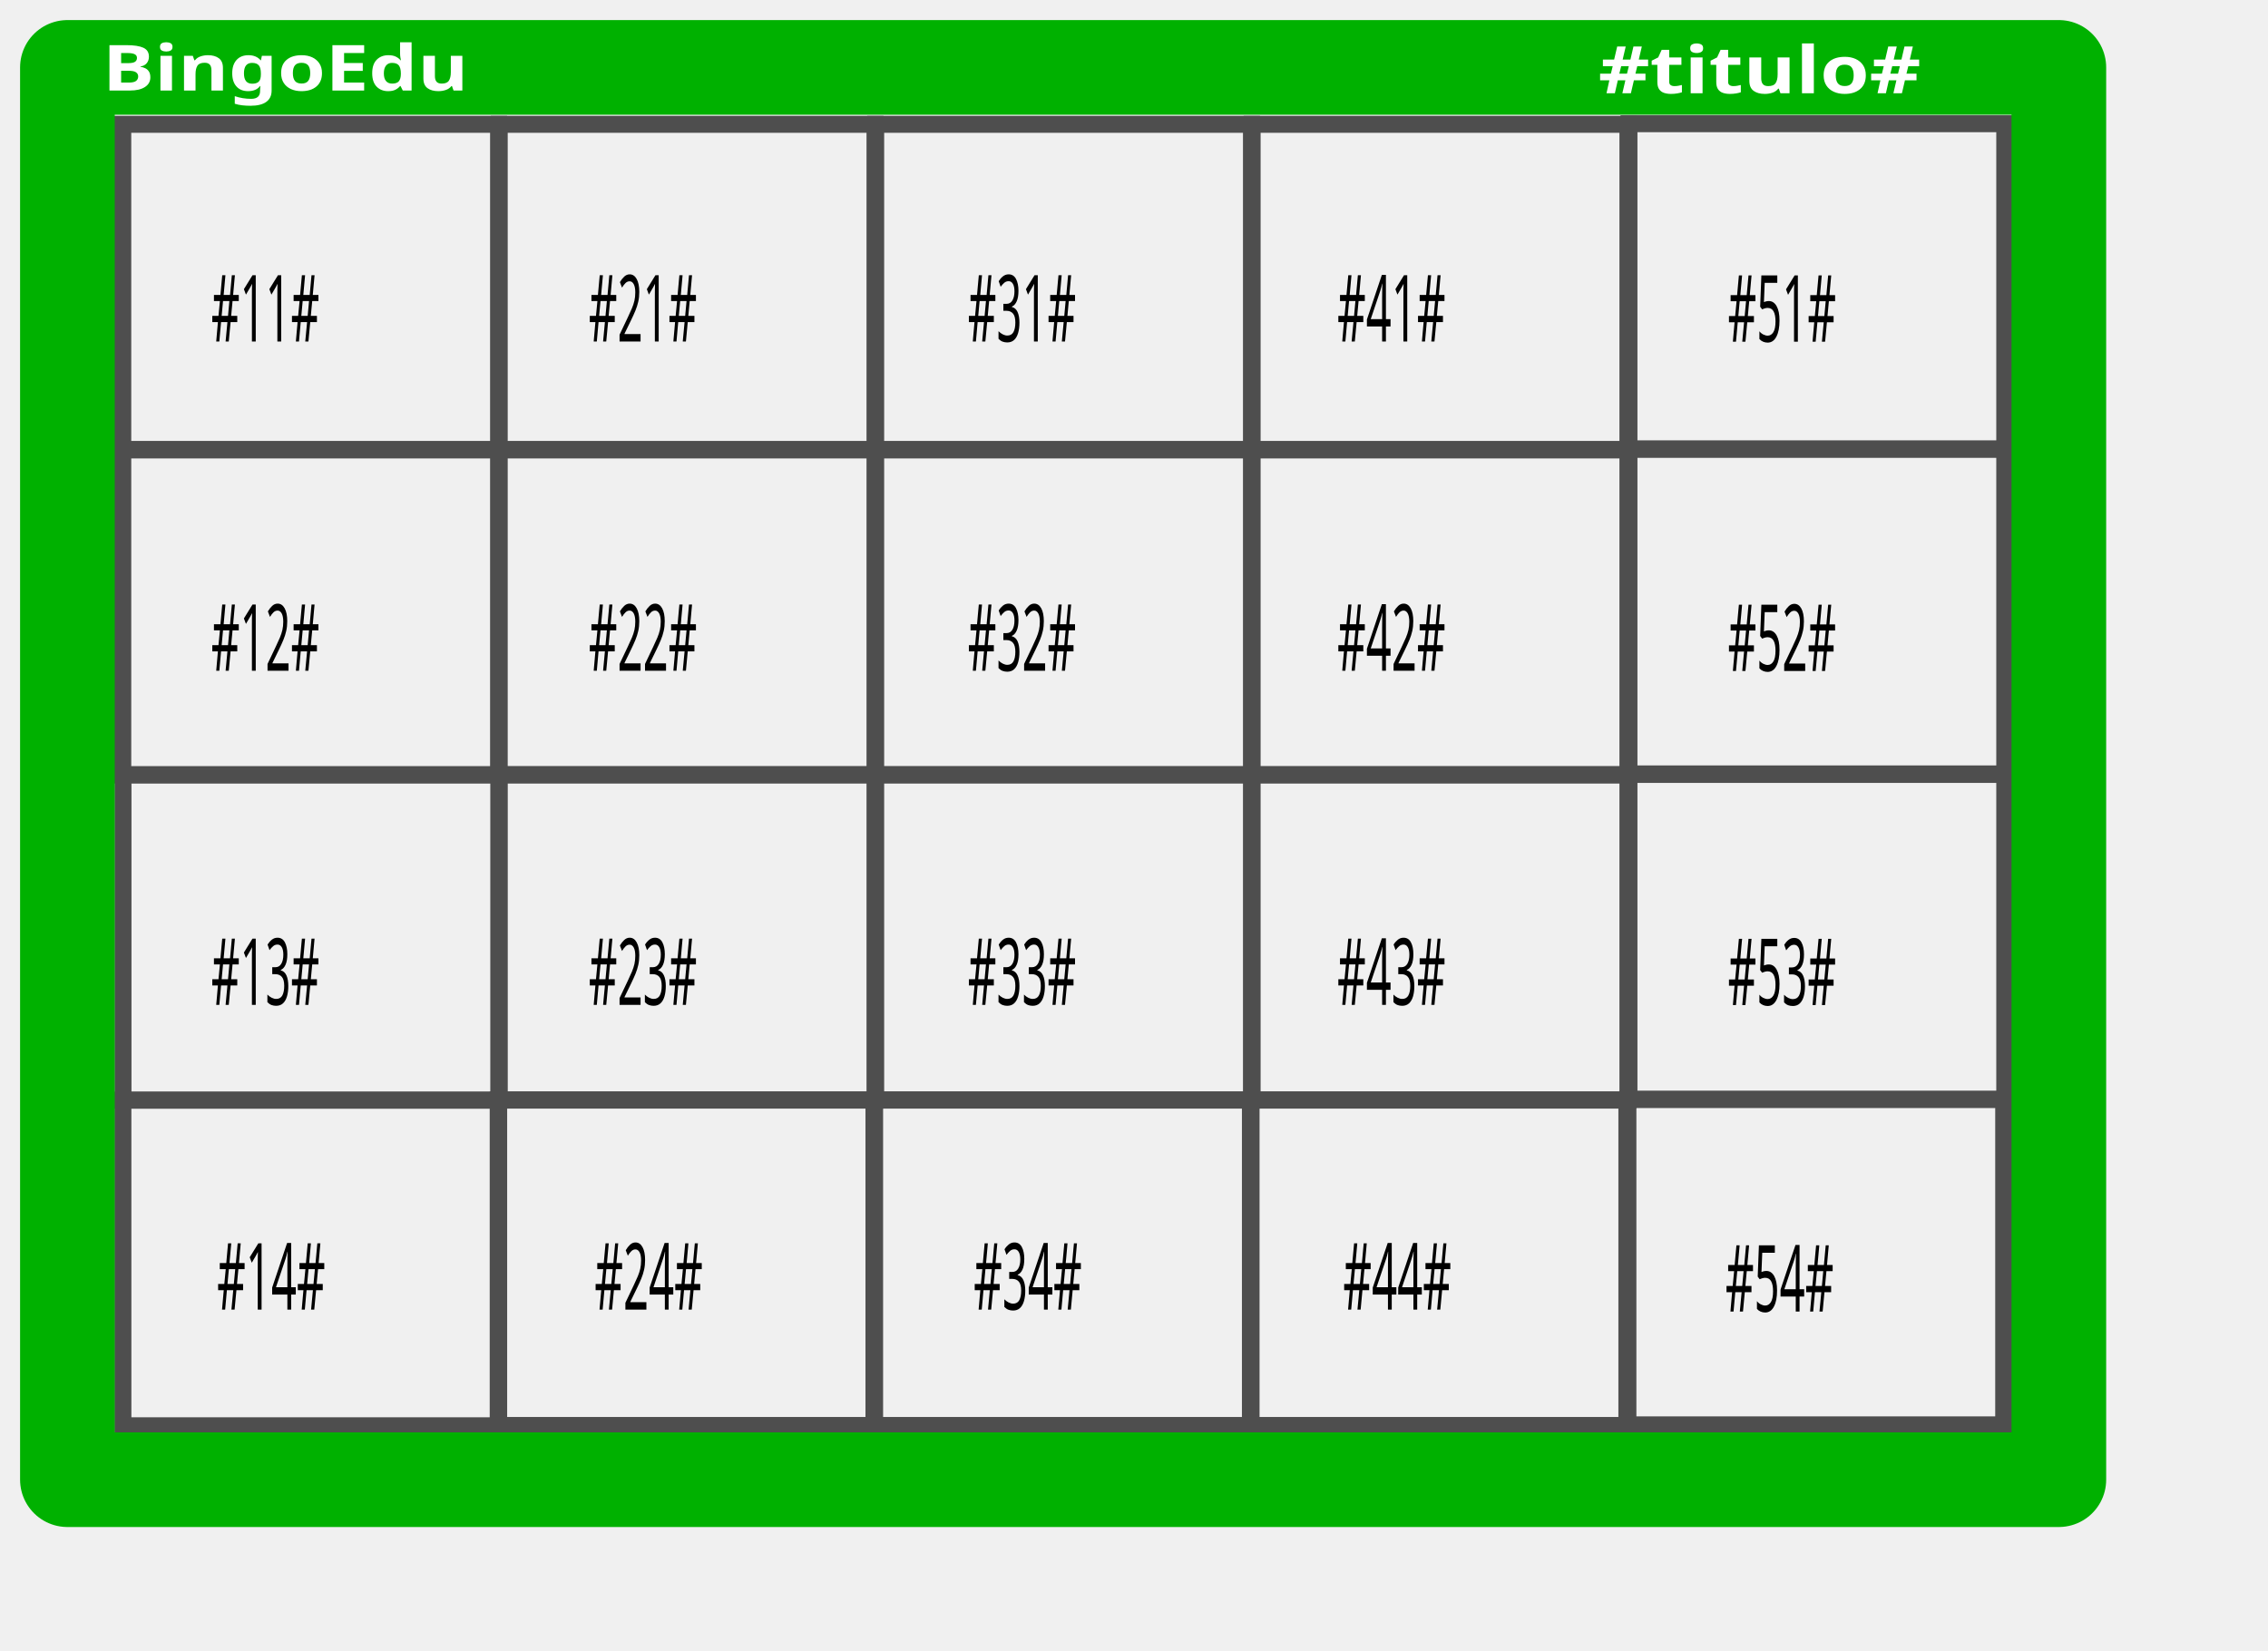
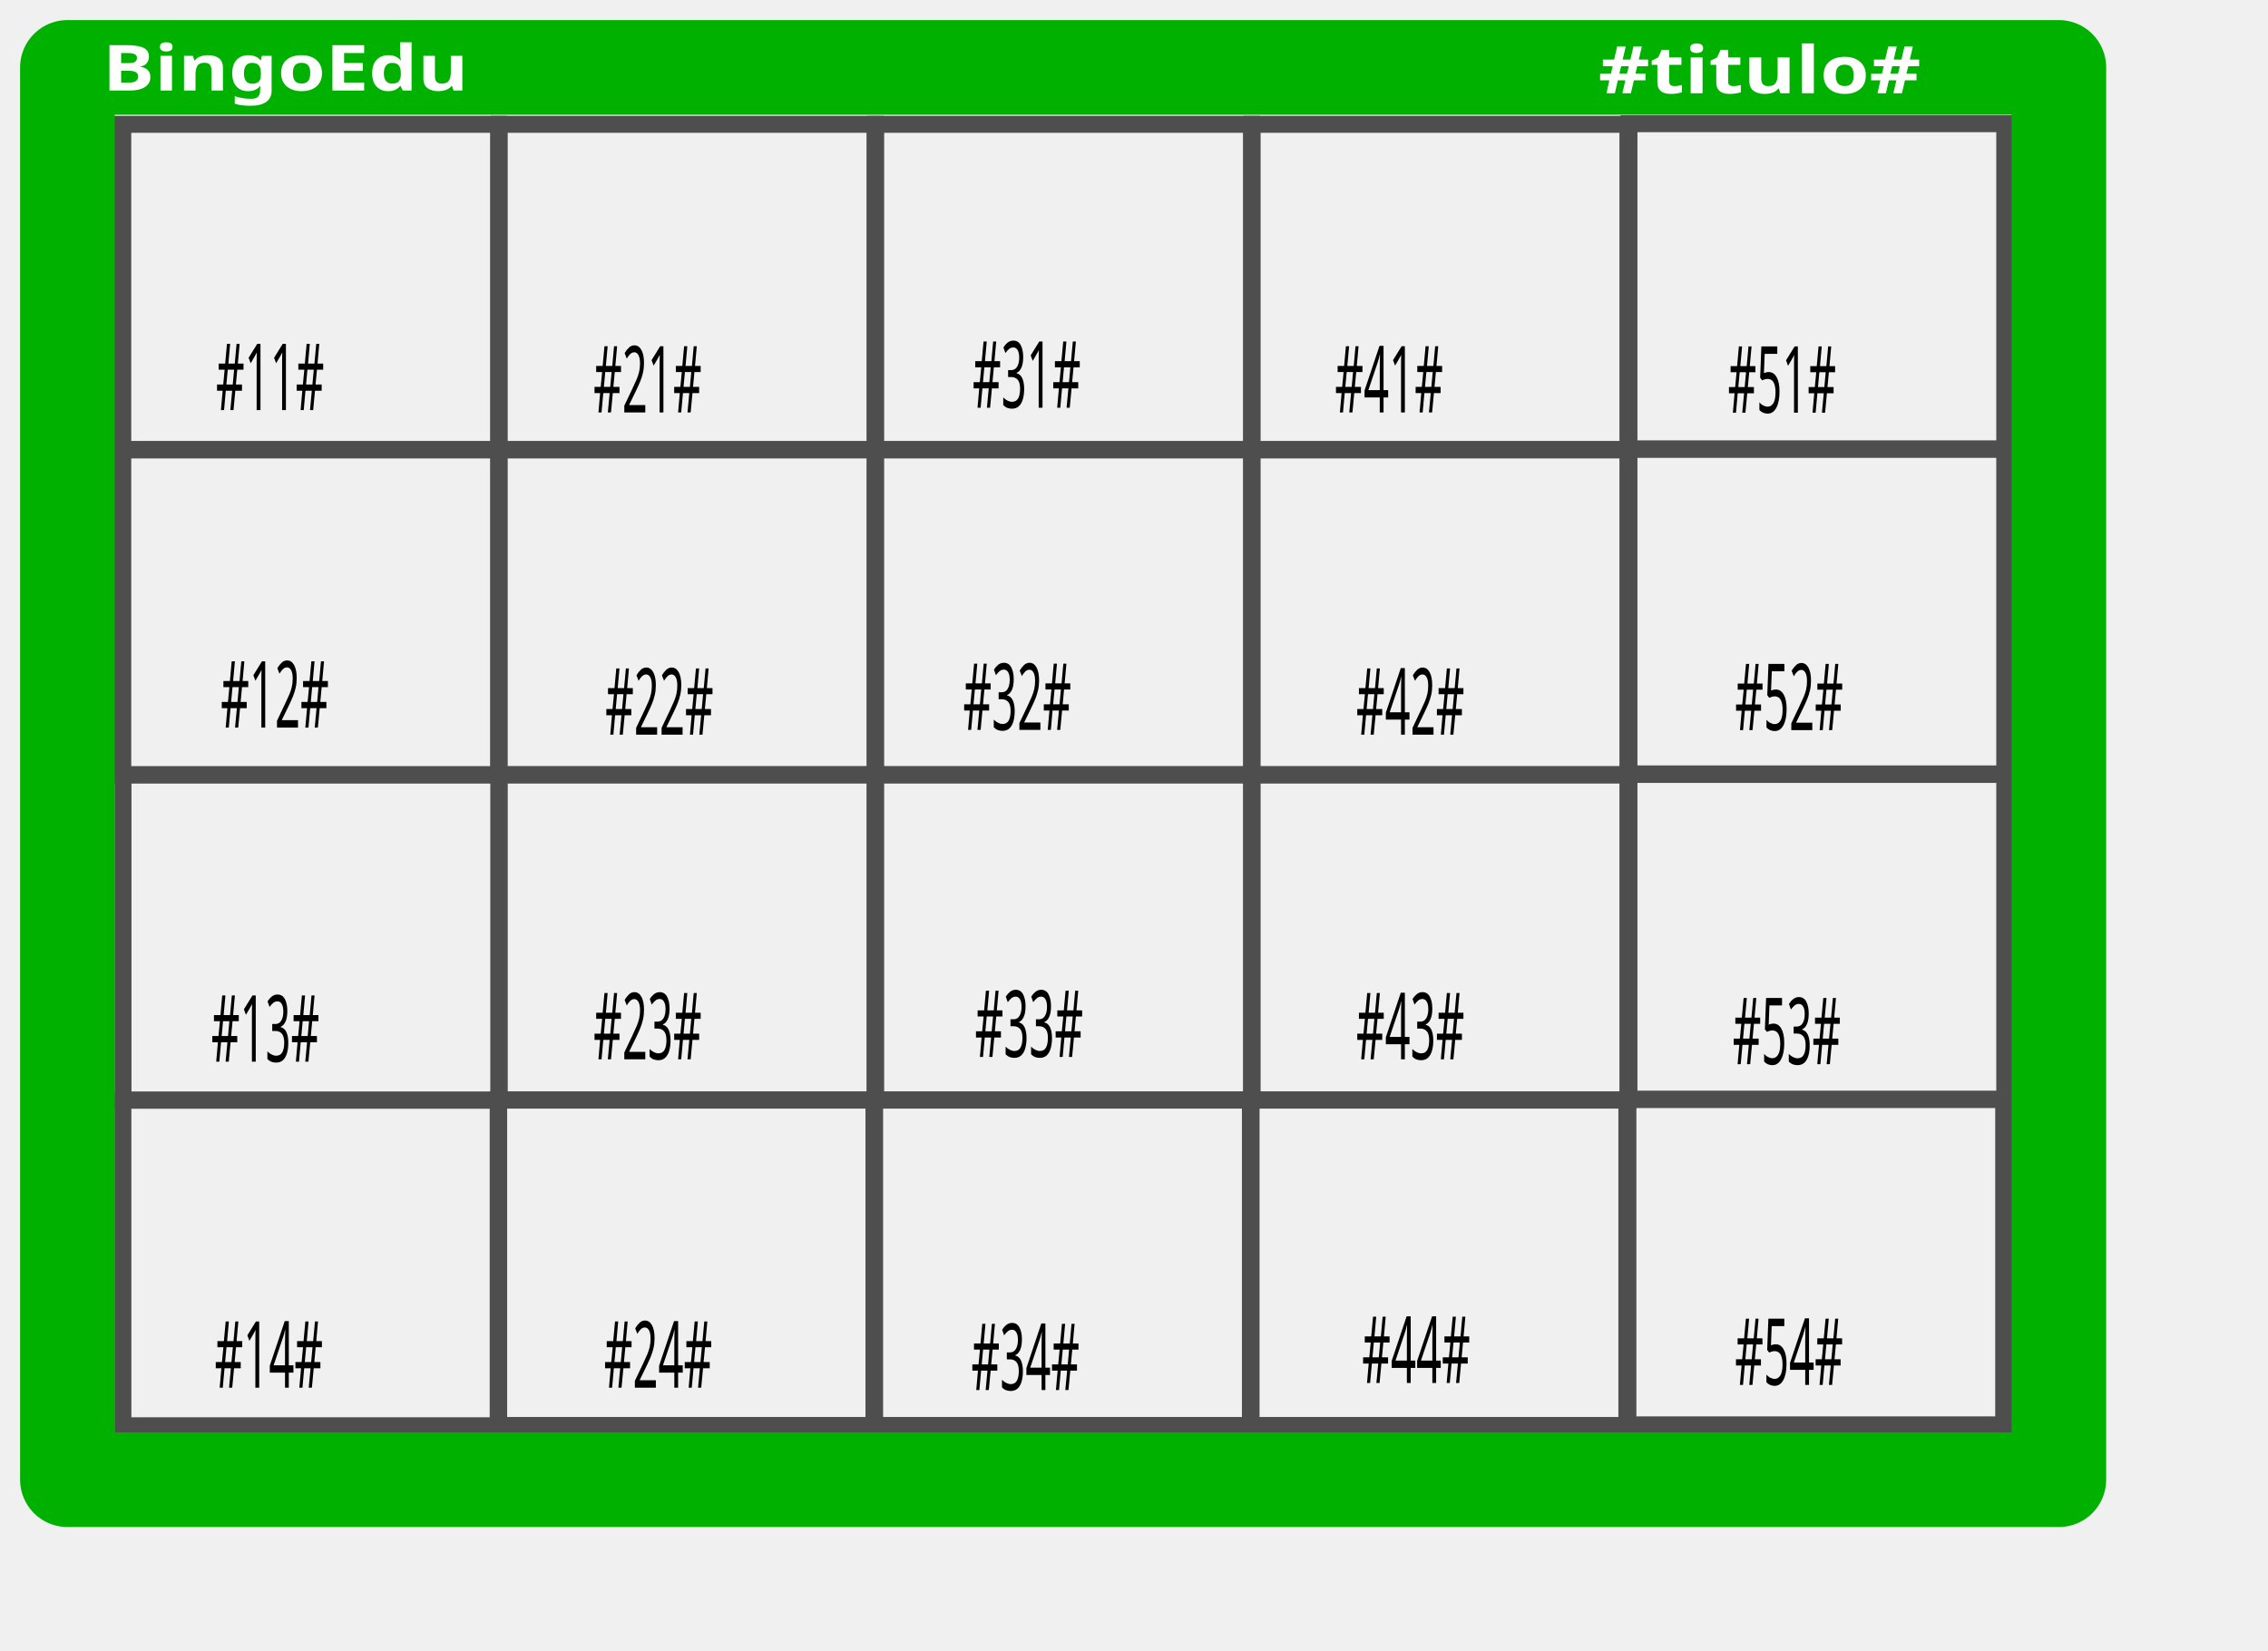
<svg xmlns="http://www.w3.org/2000/svg" width="1058.929pt" height="770.539pt" id="svg2119" version="1.1">
  <defs id="defs2121">
    </defs>
  <g id="layer1" transform="translate(-2.473276,221.7942)">
    <g id="g5180" transform="matrix(0.985968,0,0,0.972225,6.936897,3583747)">
      <rect y="47.146" x="55.058" height="96.829" width="110.176" id="rect5182" style="fill:none;fill-opacity:1;stroke:#4e4e4e;stroke-width:5.004;stroke-miterlimit:40.5;stroke-dasharray:none;stroke-opacity:1" />
      <rect style="fill:none;fill-opacity:1;stroke:#4e4e4e;stroke-width:5.004;stroke-miterlimit:40.5;stroke-dasharray:none;stroke-opacity:1" id="rect5184" width="110.176" height="96.829" x="165.434" y="47.146" />
      <rect y="47.146" x="275.809" height="96.829" width="110.176" id="rect5186" style="fill:none;fill-opacity:1;stroke:#4e4e4e;stroke-width:5.004;stroke-miterlimit:40.5;stroke-dasharray:none;stroke-opacity:1" />
      <rect style="fill:none;fill-opacity:1;stroke:#4e4e4e;stroke-width:5.004;stroke-miterlimit:40.5;stroke-dasharray:none;stroke-opacity:1" id="rect5188" width="110.176" height="96.829" x="386.185" y="47.146" />
      <rect style="fill:none;fill-opacity:1;stroke:#4e4e4e;stroke-width:5.004;stroke-miterlimit:40.5;stroke-dasharray:none;stroke-opacity:1" id="rect5190" width="110.176" height="96.829" x="55.058" y="143.814" />
      <rect y="143.814" x="165.434" height="96.829" width="110.176" id="rect5192" style="fill:none;fill-opacity:1;stroke:#4e4e4e;stroke-width:5.004;stroke-miterlimit:40.5;stroke-dasharray:none;stroke-opacity:1" />
      <rect style="fill:none;fill-opacity:1;stroke:#4e4e4e;stroke-width:5.004;stroke-miterlimit:40.5;stroke-dasharray:none;stroke-opacity:1" id="rect5194" width="110.176" height="96.829" x="275.809" y="143.814" />
      <rect y="143.814" x="386.185" height="96.829" width="110.176" id="rect5196" style="fill:none;fill-opacity:1;stroke:#4e4e4e;stroke-width:5.004;stroke-miterlimit:40.5;stroke-dasharray:none;stroke-opacity:1" />
      <rect y="240.483" x="55.058" height="96.829" width="110.176" id="rect5198" style="fill:none;fill-opacity:1;stroke:#4e4e4e;stroke-width:5.004;stroke-miterlimit:40.5;stroke-dasharray:none;stroke-opacity:1" />
      <rect style="fill:none;fill-opacity:1;stroke:#4e4e4e;stroke-width:5.004;stroke-miterlimit:40.5;stroke-dasharray:none;stroke-opacity:1" id="rect5200" width="110.176" height="96.829" x="165.434" y="240.483" />
      <rect y="240.483" x="275.809" height="96.829" width="110.176" id="rect5202" style="fill:none;fill-opacity:1;stroke:#4e4e4e;stroke-width:5.004;stroke-miterlimit:40.5;stroke-dasharray:none;stroke-opacity:1" />
      <rect style="fill:none;fill-opacity:1;stroke:#4e4e4e;stroke-width:5.004;stroke-miterlimit:40.5;stroke-dasharray:none;stroke-opacity:1" id="rect5204" width="110.176" height="96.829" x="386.185" y="240.483" />
    </g>
    <g id="g5232" transform="matrix(0.985968,0,0,0.972225,508.3773,3583751)">
      <rect y="47.146" x="55.058" height="96.829" width="110.176" id="rect5234" style="fill:none;fill-opacity:1;stroke:#4e4e4e;stroke-width:5.004;stroke-miterlimit:40.5;stroke-dasharray:none;stroke-opacity:1" />
      <rect style="fill:none;fill-opacity:1;stroke:#4e4e4e;stroke-width:5.004;stroke-miterlimit:40.5;stroke-dasharray:none;stroke-opacity:1" id="rect5236" width="110.176" height="96.829" x="165.434" y="47.146" />
      <rect y="47.146" x="275.809" height="96.829" width="110.176" id="rect5238" style="fill:none;fill-opacity:1;stroke:#4e4e4e;stroke-width:5.004;stroke-miterlimit:40.5;stroke-dasharray:none;stroke-opacity:1" />
      <rect style="fill:none;fill-opacity:1;stroke:#4e4e4e;stroke-width:5.004;stroke-miterlimit:40.5;stroke-dasharray:none;stroke-opacity:1" id="rect5240" width="110.176" height="96.829" x="386.185" y="47.146" />
      <rect style="fill:none;fill-opacity:1;stroke:#4e4e4e;stroke-width:5.004;stroke-miterlimit:40.5;stroke-dasharray:none;stroke-opacity:1" id="rect5242" width="110.176" height="96.829" x="55.058" y="143.814" />
      <rect y="143.814" x="165.434" height="96.829" width="110.176" id="rect5244" style="fill:none;fill-opacity:1;stroke:#4e4e4e;stroke-width:5.004;stroke-miterlimit:40.5;stroke-dasharray:none;stroke-opacity:1" />
      <rect style="fill:none;fill-opacity:1;stroke:#4e4e4e;stroke-width:5.004;stroke-miterlimit:40.5;stroke-dasharray:none;stroke-opacity:1" id="rect5246" width="110.176" height="96.829" x="275.809" y="143.814" />
      <rect y="143.814" x="386.185" height="96.829" width="110.176" id="rect5248" style="fill:none;fill-opacity:1;stroke:#4e4e4e;stroke-width:5.004;stroke-miterlimit:40.5;stroke-dasharray:none;stroke-opacity:1" />
      <rect y="240.483" x="55.058" height="96.829" width="110.176" id="rect5250" style="fill:none;fill-opacity:1;stroke:#4e4e4e;stroke-width:5.004;stroke-miterlimit:40.5;stroke-dasharray:none;stroke-opacity:1" />
      <rect style="fill:none;fill-opacity:1;stroke:#4e4e4e;stroke-width:5.004;stroke-miterlimit:40.5;stroke-dasharray:none;stroke-opacity:1" id="rect5252" width="110.176" height="96.829" x="165.434" y="240.483" />
      <rect y="240.483" x="275.809" height="96.829" width="110.176" id="rect5254" style="fill:none;fill-opacity:1;stroke:#4e4e4e;stroke-width:5.004;stroke-miterlimit:40.5;stroke-dasharray:none;stroke-opacity:1" />
      <rect style="fill:none;fill-opacity:1;stroke:#4e4e4e;stroke-width:5.004;stroke-miterlimit:40.5;stroke-dasharray:none;stroke-opacity:1" id="rect5256" width="110.176" height="96.829" x="386.185" y="240.483" />
    </g>
    <rect style="fill:none;stroke:#4e4e4e;stroke-width:10.55;stroke-miterlimit:40.5;stroke-dasharray:none;stroke-opacity:1" id="rect3587-7" width="233.93" height="202.727" x="78.91" y="-144.386" />
    <rect y="-144.386" x="313.264" height="202.727" width="233.93" id="rect3608-5" style="fill:none;stroke:#4e4e4e;stroke-width:10.55;stroke-miterlimit:40.5;stroke-dasharray:none;stroke-opacity:1" />
    <rect style="fill:none;stroke:#4e4e4e;stroke-width:10.55;stroke-miterlimit:40.5;stroke-dasharray:none;stroke-opacity:1" id="rect3610-3" width="233.93" height="202.727" x="547.618" y="-144.386" />
    <rect y="58.004" x="78.91" height="202.727" width="233.93" id="rect3614-6" style="fill:none;stroke:#4e4e4e;stroke-width:10.55;stroke-miterlimit:40.5;stroke-dasharray:none;stroke-opacity:1" />
    <rect style="fill:none;stroke:#4e4e4e;stroke-width:10.55;stroke-miterlimit:40.5;stroke-dasharray:none;stroke-opacity:1" id="rect3616-2" width="233.93" height="202.727" x="313.264" y="58.004" />
    <rect y="58.004" x="547.618" height="202.727" width="233.93" id="rect3618-9" style="fill:none;stroke:#4e4e4e;stroke-width:10.55;stroke-miterlimit:40.5;stroke-dasharray:none;stroke-opacity:1" />
    <rect style="fill:none;stroke:#4e4e4e;stroke-width:10.55;stroke-miterlimit:40.5;stroke-dasharray:none;stroke-opacity:1" id="rect3622-2" width="233.93" height="202.727" x="79.048" y="260.44" />
    <rect y="260.394" x="313.264" height="202.727" width="233.93" id="rect3624-7" style="fill:none;stroke:#4e4e4e;stroke-width:10.55;stroke-miterlimit:40.5;stroke-dasharray:none;stroke-opacity:1" />
    <rect style="fill:none;stroke:#4e4e4e;stroke-width:10.55;stroke-miterlimit:40.5;stroke-dasharray:none;stroke-opacity:1" id="rect3626-0" width="233.93" height="202.727" x="547.618" y="260.394" />
    <g id="g4516" transform="translate(5.892557,-987.0032)">
      <rect style="fill:none;stroke:#4e4e4e;stroke-width:10.55;stroke-miterlimit:40.5;stroke-dasharray:none;stroke-opacity:1" id="rect3612-5" width="233.93" height="202.727" x="776.08" y="842.617" />
      <rect y="1045.007" x="776.08" height="202.727" width="233.93" id="rect3620-1" style="fill:none;stroke:#4e4e4e;stroke-width:10.55;stroke-miterlimit:40.5;stroke-dasharray:none;stroke-opacity:1" />
      <rect style="fill:none;stroke:#4e4e4e;stroke-width:10.55;stroke-miterlimit:40.5;stroke-dasharray:none;stroke-opacity:1" id="rect3628-9" width="233.93" height="202.727" x="776.08" y="1247.397" />
    </g>
    <text xml:space="preserve" style="font-style:normal;font-weight:normal;font-size:28.498px;font-family:'Bitstream Vera Sans';fill:#ffffff;fill-opacity:1;stroke:none" x="-794.93" y="-445.209" id="text5096-3" transform="scale(1.102813,0.906772)">
      <tspan id="tspan5098-6" x="-794.93" y="-445.209" style="font-style:normal;font-variant:normal;font-weight:normal;font-stretch:normal;font-size:28.498px;line-height:125%;font-family:'Arial Black';text-align:start;writing-mode:lr-tb;text-anchor:start;fill:#ffffff;fill-opacity:1">BingoEdu</tspan>
    </text>
    <text xml:space="preserve" style="font-style:normal;font-weight:normal;font-size:28.498px;font-family:'Bitstream Vera Sans';fill:#ffffff;fill-opacity:1;stroke:none" x="70.842" y="-443.854" id="text2538-2" transform="scale(1.102813,0.906772)">
      <tspan id="tspan2540-0" x="70.842" y="-443.854" style="font-style:normal;font-variant:normal;font-weight:normal;font-stretch:normal;font-size:28.498px;line-height:125%;font-family:'Arial Black';text-align:end;writing-mode:lr-tb;text-anchor:end;fill:#ffffff;fill-opacity:1">#titulo#</tspan>
    </text>
    <text xml:space="preserve" style="font-style:normal;font-weight:normal;font-size:40px;line-height:125%;font-family:sans-serif;text-align:center;letter-spacing:0px;word-spacing:0px;text-anchor:middle;fill:#000000;fill-opacity:1;stroke:none;stroke-width:1px;stroke-linecap:butt;stroke-linejoin:miter;stroke-opacity:1" x="572.486" y="172.025" id="text4280-2" transform="scale(0.6926497,1.443731)">
      <tspan id="tspan4282-3" x="572.486" y="172.025" />
    </text>
    <text xml:space="preserve" style="font-style:normal;font-weight:normal;font-size:278.169px;line-height:125%;font-family:sans-serif;letter-spacing:0px;word-spacing:0px;fill:#000000;fill-opacity:1;stroke:none;stroke-width:1px;stroke-linecap:butt;stroke-linejoin:miter;stroke-opacity:1" x="-1389.859" y="296.373" id="text4350" transform="scale(0.6974686,1.433756)">
      <tspan id="tspan4352" x="-1389.859" y="296.373">5x4</tspan>
    </text>
    <text xml:space="preserve" style="font-style:normal;font-weight:normal;font-size:40px;line-height:125%;font-family:sans-serif;letter-spacing:0px;word-spacing:0px;fill:#000000;fill-opacity:1;stroke:none;stroke-width:1px;stroke-linecap:butt;stroke-linejoin:miter;stroke-opacity:1" x="615.625" y="168.053" id="text4500">
      <tspan id="tspan4502" x="615.625" y="168.053" />
    </text>
    <rect y="-144.763" x="1016.563" height="202.727" width="233.93" id="rect3612-5-0" style="fill:none;stroke:#4e4e4e;stroke-width:10.55;stroke-miterlimit:40.5;stroke-dasharray:none;stroke-opacity:1" />
    <rect style="fill:none;stroke:#4e4e4e;stroke-width:10.55;stroke-miterlimit:40.5;stroke-dasharray:none;stroke-opacity:1" id="rect3620-1-6" width="233.93" height="202.727" x="1016.563" y="57.627" />
    <rect y="260.017" x="1016.563" height="202.727" width="233.93" id="rect3628-9-3" style="fill:none;stroke:#4e4e4e;stroke-width:10.55;stroke-miterlimit:40.5;stroke-dasharray:none;stroke-opacity:1" />
    <rect style="fill:none;stroke:#4e4e4e;stroke-width:10.55;stroke-miterlimit:40.5;stroke-dasharray:none;stroke-opacity:1" id="rect3622-2-2" width="233.93" height="202.727" x="78.988" y="463.113" />
    <rect y="462.929" x="312.606" height="202.727" width="233.93" id="rect3624-7-0" style="fill:none;stroke:#4e4e4e;stroke-width:10.55;stroke-miterlimit:40.5;stroke-dasharray:none;stroke-opacity:1" />
    <rect style="fill:none;stroke:#4e4e4e;stroke-width:10.55;stroke-miterlimit:40.5;stroke-dasharray:none;stroke-opacity:1" id="rect3626-0-6" width="233.93" height="202.727" x="546.96" y="462.929" />
    <rect style="fill:none;stroke:#4e4e4e;stroke-width:10.55;stroke-miterlimit:40.5;stroke-dasharray:none;stroke-opacity:1" id="rect3628-9-1" width="233.93" height="202.727" x="781.315" y="462.929" />
    <rect y="462.551" x="1015.906" height="202.727" width="233.93" id="rect3628-9-3-5" style="fill:none;stroke:#4e4e4e;stroke-width:10.55;stroke-miterlimit:40.5;stroke-dasharray:none;stroke-opacity:1" />
-     <text xml:space="preserve" style="font-style:normal;font-weight:normal;font-size:40px;line-height:125%;font-family:sans-serif;text-align:start;letter-spacing:0px;word-spacing:0px;text-anchor:start;fill:#000000;fill-opacity:1;stroke:none;stroke-width:1px;stroke-linecap:butt;stroke-linejoin:miter;stroke-opacity:1" x="268.099" y="-6.367" id="text4280-5" transform="scale(0.6926497,1.443731)">
-       <tspan id="tspan4282-4" x="268.099" y="-6.367" style="text-align:center;text-anchor:middle;-inkscape-font-specification:Sans Condensed Uralic;font-family:Sans Condensed Uralic;font-weight:normal;font-style:normal;font-stretch:normal;font-variant:normal">#11#</tspan>
+     <text xml:space="preserve" style="font-style:normal;font-weight:normal;font-size:40px;line-height:125%;font-family:sans-serif;text-align:start;letter-spacing:0px;word-spacing:0px;text-anchor:start;fill:#000000;fill-opacity:1;stroke:none;stroke-width:1px;stroke-linecap:butt;stroke-linejoin:miter;stroke-opacity:1" x="272.352" y="23.224" id="text4280-5" transform="scale(0.6926497,1.443731)">
+       <tspan id="tspan4282-4" x="272.352" y="23.224" style="text-align:center;text-anchor:middle;-inkscape-font-specification:Sans Condensed Uralic;font-family:Sans Condensed Uralic;font-weight:normal;font-style:normal;font-stretch:normal;font-variant:normal">#11#</tspan>
    </text>
-     <text xml:space="preserve" style="font-style:normal;font-weight:normal;font-size:40px;line-height:125%;font-family:sans-serif;text-align:start;letter-spacing:0px;word-spacing:0px;text-anchor:start;fill:#000000;fill-opacity:1;stroke:none;stroke-width:1px;stroke-linecap:butt;stroke-linejoin:miter;stroke-opacity:1" x="268.099" y="135.626" id="text4280-7-7" transform="scale(0.6926497,1.443731)">
-       <tspan id="tspan4282-5-6" x="268.099" y="135.626" style="text-align:center;text-anchor:middle;-inkscape-font-specification:Sans Condensed Uralic;font-family:Sans Condensed Uralic;font-weight:normal;font-style:normal;font-stretch:normal;font-variant:normal">#12#</tspan>
+     <text xml:space="preserve" style="font-style:normal;font-weight:normal;font-size:40px;line-height:125%;font-family:sans-serif;text-align:start;letter-spacing:0px;word-spacing:0px;text-anchor:start;fill:#000000;fill-opacity:1;stroke:none;stroke-width:1px;stroke-linecap:butt;stroke-linejoin:miter;stroke-opacity:1" x="276.606" y="160.115" id="text4280-7-7" transform="scale(0.6926497,1.443731)">
+       <tspan id="tspan4282-5-6" x="276.606" y="160.115" style="font-style:normal;font-variant:normal;font-weight:normal;font-stretch:normal;font-family:Sans Condensed Uralic;-inkscape-font-specification:Sans Condensed Uralic;text-align:center;text-anchor:middle;font-size:40px">#12#</tspan>
    </text>
-     <text xml:space="preserve" style="font-style:normal;font-weight:normal;font-size:40px;line-height:125%;font-family:sans-serif;text-align:start;letter-spacing:0px;word-spacing:0px;text-anchor:start;fill:#000000;fill-opacity:1;stroke:none;stroke-width:1px;stroke-linecap:butt;stroke-linejoin:miter;stroke-opacity:1" x="268.099" y="279.698" id="text4280-7-9-5" transform="scale(0.6926497,1.443731)">
-       <tspan id="tspan4282-5-2-6" x="268.099" y="279.698" style="text-align:center;text-anchor:middle;-inkscape-font-specification:Sans Condensed Uralic;font-family:Sans Condensed Uralic;font-weight:normal;font-style:normal;font-stretch:normal;font-variant:normal">#13#</tspan>
+     <text xml:space="preserve" style="font-style:normal;font-weight:normal;font-size:40px;line-height:125%;font-family:sans-serif;text-align:start;letter-spacing:0px;word-spacing:0px;text-anchor:start;fill:#000000;fill-opacity:1;stroke:none;stroke-width:1px;stroke-linecap:butt;stroke-linejoin:miter;stroke-opacity:1" x="268.099" y="304.186" id="text4280-7-9-5" transform="scale(0.6926497,1.443731)">
+       <tspan id="tspan4282-5-2-6" x="268.099" y="304.186" style="font-style:normal;font-variant:normal;font-weight:normal;font-stretch:normal;font-family:'Sans Condensed Uralic';-inkscape-font-specification:'Sans Condensed Uralic';text-align:center;text-anchor:middle">#13#</tspan>
    </text>
-     <text xml:space="preserve" style="font-style:normal;font-weight:normal;font-size:40px;line-height:125%;font-family:sans-serif;text-align:start;letter-spacing:0px;word-spacing:0px;text-anchor:start;fill:#000000;fill-opacity:1;stroke:none;stroke-width:1px;stroke-linecap:butt;stroke-linejoin:miter;stroke-opacity:1" x="607.376" y="-6.367" id="text4280-28-9" transform="scale(0.6926497,1.443731)">
-       <tspan id="tspan4282-9-37" x="607.376" y="-6.367" style="text-align:center;text-anchor:middle;-inkscape-font-specification:Sans Condensed Uralic;font-family:Sans Condensed Uralic;font-weight:normal;font-style:normal;font-stretch:normal;font-variant:normal">#21#</tspan>
+     <text xml:space="preserve" style="font-style:normal;font-weight:normal;font-size:40px;line-height:125%;font-family:sans-serif;text-align:start;letter-spacing:0px;word-spacing:0px;text-anchor:start;fill:#000000;fill-opacity:1;stroke:none;stroke-width:1px;stroke-linecap:butt;stroke-linejoin:miter;stroke-opacity:1" x="611.629" y="24.244" id="text4280-28-9" transform="scale(0.6926497,1.443731)">
+       <tspan id="tspan4282-9-37" x="611.629" y="24.244" style="font-style:normal;font-variant:normal;font-weight:normal;font-stretch:normal;font-family:Sans Condensed Uralic;-inkscape-font-specification:Sans Condensed Uralic;text-align:center;text-anchor:middle;font-size:40px">#21#</tspan>
    </text>
-     <text xml:space="preserve" style="font-style:normal;font-weight:normal;font-size:40px;line-height:125%;font-family:sans-serif;text-align:start;letter-spacing:0px;word-spacing:0px;text-anchor:start;fill:#000000;fill-opacity:1;stroke:none;stroke-width:1px;stroke-linecap:butt;stroke-linejoin:miter;stroke-opacity:1" x="948.096" y="-6.367" id="text4280-28-7-4" transform="scale(0.6926497,1.443731)">
-       <tspan id="tspan4282-9-3-5" x="948.096" y="-6.367" style="text-align:center;text-anchor:middle;-inkscape-font-specification:Sans Condensed Uralic;font-family:Sans Condensed Uralic;font-weight:normal;font-style:normal;font-stretch:normal;font-variant:normal">#31#</tspan>
+     <text xml:space="preserve" style="font-style:normal;font-weight:normal;font-size:40px;line-height:125%;font-family:sans-serif;text-align:start;letter-spacing:0px;word-spacing:0px;text-anchor:start;fill:#000000;fill-opacity:1;stroke:none;stroke-width:1px;stroke-linecap:butt;stroke-linejoin:miter;stroke-opacity:1" x="952.35" y="22.204" id="text4280-28-7-4" transform="scale(0.6926497,1.443731)">
+       <tspan id="tspan4282-9-3-5" x="952.35" y="22.204" style="font-style:normal;font-variant:normal;font-weight:normal;font-stretch:normal;font-family:Sans Condensed Uralic;-inkscape-font-specification:Sans Condensed Uralic;text-align:center;text-anchor:middle;font-size:40x">#31#</tspan>
    </text>
-     <text xml:space="preserve" style="font-style:normal;font-weight:normal;font-size:40px;line-height:125%;font-family:sans-serif;text-align:start;letter-spacing:0px;word-spacing:0px;text-anchor:start;fill:#000000;fill-opacity:1;stroke:none;stroke-width:1px;stroke-linecap:butt;stroke-linejoin:miter;stroke-opacity:1" x="1280.154" y="-6.367" id="text4280-28-7-6-2" transform="scale(0.6926497,1.443731)">
-       <tspan id="tspan4282-9-3-1-5" x="1280.154" y="-6.367" style="text-align:center;text-anchor:middle;-inkscape-font-specification:Sans Condensed Uralic;font-family:Sans Condensed Uralic;font-weight:normal;font-style:normal;font-stretch:normal;font-variant:normal">#41#</tspan>
+     <text xml:space="preserve" style="font-style:normal;font-weight:normal;font-size:40px;line-height:125%;font-family:sans-serif;text-align:start;letter-spacing:0px;word-spacing:0px;text-anchor:start;fill:#000000;fill-opacity:1;stroke:none;stroke-width:1px;stroke-linecap:butt;stroke-linejoin:miter;stroke-opacity:1" x="1278.027" y="24.244" id="text4280-28-7-6-2" transform="scale(0.6926497,1.443731)">
+       <tspan id="tspan4282-9-3-1-5" x="1278.027" y="24.244" style="font-style:normal;font-variant:normal;font-weight:normal;font-stretch:normal;font-family:Sans Condensed Uralic;-inkscape-font-specification:Sans Condensed Uralic;text-align:center;text-anchor:middle;font-size:40x">#41#</tspan>
    </text>
-     <text xml:space="preserve" style="font-style:normal;font-weight:normal;font-size:40px;line-height:125%;font-family:sans-serif;text-align:start;letter-spacing:0px;word-spacing:0px;text-anchor:start;fill:#000000;fill-opacity:1;stroke:none;stroke-width:1px;stroke-linecap:butt;stroke-linejoin:miter;stroke-opacity:1" x="607.376" y="135.626" id="text4280-7-2-4" transform="scale(0.6926497,1.443731)">
-       <tspan id="tspan4282-5-9-7" x="607.376" y="135.626" style="text-align:center;text-anchor:middle;-inkscape-font-specification:Sans Condensed Uralic;font-family:Sans Condensed Uralic;font-weight:normal;font-style:normal;font-stretch:normal;font-variant:normal">#22#</tspan>
+     <text xml:space="preserve" style="font-style:normal;font-weight:normal;font-size:40px;line-height:125%;font-family:sans-serif;text-align:start;letter-spacing:0px;word-spacing:0px;text-anchor:start;fill:#000000;fill-opacity:1;stroke:none;stroke-width:1px;stroke-linecap:butt;stroke-linejoin:miter;stroke-opacity:1" x="622.263" y="163.176" id="text4280-7-2-4" transform="scale(0.6926497,1.443731)">
+       <tspan id="tspan4282-5-9-7" x="622.263" y="163.176" style="font-style:normal;font-variant:normal;font-weight:normal;font-stretch:normal;font-family:Sans Condensed Uralic;-inkscape-font-specification:Sans Condensed Uralic;text-align:center;text-anchor:middle;font-size:40x">#22#</tspan>
    </text>
-     <text xml:space="preserve" style="font-style:normal;font-weight:normal;font-size:40px;line-height:125%;font-family:sans-serif;text-align:start;letter-spacing:0px;word-spacing:0px;text-anchor:start;fill:#000000;fill-opacity:1;stroke:none;stroke-width:1px;stroke-linecap:butt;stroke-linejoin:miter;stroke-opacity:1" x="948.096" y="135.626" id="text4280-7-3-4" transform="scale(0.6926497,1.443731)">
-       <tspan id="tspan4282-5-1-4" x="948.096" y="135.626" style="text-align:center;text-anchor:middle;-inkscape-font-specification:Sans Condensed Uralic;font-family:Sans Condensed Uralic;font-weight:normal;font-style:normal;font-stretch:normal;font-variant:normal">#32#</tspan>
+     <text xml:space="preserve" style="font-style:normal;font-weight:normal;font-size:40px;line-height:125%;font-family:sans-serif;text-align:start;letter-spacing:0px;word-spacing:0px;text-anchor:start;fill:#000000;fill-opacity:1;stroke:none;stroke-width:1px;stroke-linecap:butt;stroke-linejoin:miter;stroke-opacity:1" x="943.843" y="161.136" id="text4280-7-3-4" transform="scale(0.6926497,1.443731)">
+       <tspan id="tspan4282-5-1-4" x="943.843" y="161.136" style="font-style:normal;font-variant:normal;font-weight:normal;font-stretch:normal;font-family:'Sans Condensed Uralic';-inkscape-font-specification:'Sans Condensed Uralic';text-align:center;text-anchor:middle">#32#</tspan>
    </text>
-     <text xml:space="preserve" style="font-style:normal;font-weight:normal;font-size:40px;line-height:125%;font-family:sans-serif;text-align:start;letter-spacing:0px;word-spacing:0px;text-anchor:start;fill:#000000;fill-opacity:1;stroke:none;stroke-width:1px;stroke-linecap:butt;stroke-linejoin:miter;stroke-opacity:1" x="1280.154" y="135.626" id="text4280-7-94-3" transform="scale(0.6926497,1.443731)">
-       <tspan id="tspan4282-5-7-0" x="1280.154" y="135.626" style="text-align:center;text-anchor:middle;-inkscape-font-specification:Sans Condensed Uralic;font-family:Sans Condensed Uralic;font-weight:normal;font-style:normal;font-stretch:normal;font-variant:normal">#42#</tspan>
+     <text xml:space="preserve" style="font-style:normal;font-weight:normal;font-size:40px;line-height:125%;font-family:sans-serif;text-align:start;letter-spacing:0px;word-spacing:0px;text-anchor:start;fill:#000000;fill-opacity:1;stroke:none;stroke-width:1px;stroke-linecap:butt;stroke-linejoin:miter;stroke-opacity:1" x="1297.169" y="163.176" id="text4280-7-94-3" transform="scale(0.6926497,1.443731)">
+       <tspan id="tspan4282-5-7-0" x="1297.169" y="163.176" style="font-style:normal;font-variant:normal;font-weight:normal;font-stretch:normal;font-family:'Sans Condensed Uralic';-inkscape-font-specification:'Sans Condensed Uralic';text-align:center;text-anchor:middle">#42#</tspan>
    </text>
-     <text xml:space="preserve" style="font-style:normal;font-weight:normal;font-size:40px;line-height:125%;font-family:sans-serif;text-align:start;letter-spacing:0px;word-spacing:0px;text-anchor:start;fill:#000000;fill-opacity:1;stroke:none;stroke-width:1px;stroke-linecap:butt;stroke-linejoin:miter;stroke-opacity:1" x="607.376" y="279.698" id="text4280-7-9-8-7" transform="scale(0.6926497,1.443731)">
-       <tspan id="tspan4282-5-2-4-8" x="607.376" y="279.698" style="text-align:center;text-anchor:middle;-inkscape-font-specification:Sans Condensed Uralic;font-family:Sans Condensed Uralic;font-weight:normal;font-style:normal;font-stretch:normal;font-variant:normal">#23#</tspan>
+     <text xml:space="preserve" style="font-style:normal;font-weight:normal;font-size:40px;line-height:125%;font-family:sans-serif;text-align:start;letter-spacing:0px;word-spacing:0px;text-anchor:start;fill:#000000;fill-opacity:1;stroke:none;stroke-width:1px;stroke-linecap:butt;stroke-linejoin:miter;stroke-opacity:1" x="611.629" y="303.166" id="text4280-7-9-8-7" transform="scale(0.6926497,1.443731)">
+       <tspan id="tspan4282-5-2-4-8" x="611.629" y="303.166" style="font-style:normal;font-variant:normal;font-weight:normal;font-stretch:normal;font-family:'Sans Condensed Uralic';-inkscape-font-specification:'Sans Condensed Uralic';text-align:center;text-anchor:middle">#23#</tspan>
    </text>
-     <text xml:space="preserve" style="font-style:normal;font-weight:normal;font-size:40px;line-height:125%;font-family:sans-serif;text-align:start;letter-spacing:0px;word-spacing:0px;text-anchor:start;fill:#000000;fill-opacity:1;stroke:none;stroke-width:1px;stroke-linecap:butt;stroke-linejoin:miter;stroke-opacity:1" x="948.096" y="279.698" id="text4280-7-9-8-5-6" transform="scale(0.6926497,1.443731)">
-       <tspan id="tspan4282-5-2-4-0-8" x="948.096" y="279.698" style="text-align:center;text-anchor:middle;-inkscape-font-specification:Sans Condensed Uralic;font-family:Sans Condensed Uralic;font-weight:normal;font-style:normal;font-stretch:normal;font-variant:normal">#33#</tspan>
+     <text xml:space="preserve" style="font-style:normal;font-weight:normal;font-size:40px;line-height:125%;font-family:sans-serif;text-align:start;letter-spacing:0px;word-spacing:0px;text-anchor:start;fill:#000000;fill-opacity:1;stroke:none;stroke-width:1px;stroke-linecap:butt;stroke-linejoin:miter;stroke-opacity:1" x="954.477" y="302.146" id="text4280-7-9-8-5-6" transform="scale(0.6926497,1.443731)">
+       <tspan id="tspan4282-5-2-4-0-8" x="954.477" y="302.146" style="font-style:normal;font-variant:normal;font-weight:normal;font-stretch:normal;font-family:'Sans Condensed Uralic';-inkscape-font-specification:'Sans Condensed Uralic';text-align:center;text-anchor:middle">#33#</tspan>
    </text>
-     <text xml:space="preserve" style="font-style:normal;font-weight:normal;font-size:40px;line-height:125%;font-family:sans-serif;text-align:start;letter-spacing:0px;word-spacing:0px;text-anchor:start;fill:#000000;fill-opacity:1;stroke:none;stroke-width:1px;stroke-linecap:butt;stroke-linejoin:miter;stroke-opacity:1" x="1280.154" y="279.698" id="text4280-7-9-8-5-3-8" transform="scale(0.6926497,1.443731)">
-       <tspan id="tspan4282-5-2-4-0-6-4" x="1280.154" y="279.698" style="text-align:center;text-anchor:middle;-inkscape-font-specification:Sans Condensed Uralic;font-family:Sans Condensed Uralic;font-weight:normal;font-style:normal;font-stretch:normal;font-variant:normal">#43#</tspan>
+     <text xml:space="preserve" style="font-style:normal;font-weight:normal;font-size:40px;line-height:125%;font-family:sans-serif;text-align:start;letter-spacing:0px;word-spacing:0px;text-anchor:start;fill:#000000;fill-opacity:1;stroke:none;stroke-width:1px;stroke-linecap:butt;stroke-linejoin:miter;stroke-opacity:1" x="1297.169" y="303.166" id="text4280-7-9-8-5-3-8" transform="scale(0.6926497,1.443731)">
+       <tspan id="tspan4282-5-2-4-0-6-4" x="1297.169" y="303.166" style="font-style:normal;font-variant:normal;font-weight:normal;font-stretch:normal;font-family:'Sans Condensed Uralic';-inkscape-font-specification:'Sans Condensed Uralic';text-align:center;text-anchor:middle">#43#</tspan>
    </text>
-     <text xml:space="preserve" style="font-style:normal;font-weight:normal;font-size:40px;line-height:125%;font-family:sans-serif;text-align:start;letter-spacing:0px;word-spacing:0px;text-anchor:start;fill:#000000;fill-opacity:1;stroke:none;stroke-width:1px;stroke-linecap:butt;stroke-linejoin:miter;stroke-opacity:1" x="1631.234" y="-6.286" id="text4280-28-7-6-2-3" transform="scale(0.6926497,1.443731)">
-       <tspan id="tspan4282-9-3-1-5-1" x="1631.234" y="-6.286" style="text-align:center;text-anchor:middle;-inkscape-font-specification:Sans Condensed Uralic;font-family:Sans Condensed Uralic;font-weight:normal;font-style:normal;font-stretch:normal;font-variant:normal">#51#</tspan>
+     <text xml:space="preserve" style="font-size:40px;font-style:normal;font-weight:normal;text-align:start;line-height:125%;letter-spacing:0px;word-spacing:0px;text-anchor:start;fill:#000000;fill-opacity:1;stroke:none;font-family:sans-serif" x="1631.234" y="24.326" id="text4280-28-7-6-2-3" transform="scale(0.6926497,1.443731)">
+       <tspan id="tspan4282-9-3-1-5-1" x="1631.234" y="24.326" style="text-align:center;text-anchor:middle;-inkscape-font-specification:Sans Condensed Uralic;font-family:Sans Condensed Uralic;font-weight:normal;font-style:normal;font-stretch:normal;font-variant:normal;font-size:40px">#51#</tspan>
    </text>
-     <text xml:space="preserve" style="font-style:normal;font-weight:normal;font-size:40px;line-height:125%;font-family:sans-serif;text-align:start;letter-spacing:0px;word-spacing:0px;text-anchor:start;fill:#000000;fill-opacity:1;stroke:none;stroke-width:1px;stroke-linecap:butt;stroke-linejoin:miter;stroke-opacity:1" x="1631.234" y="135.708" id="text4280-7-94-3-4" transform="scale(0.6926497,1.443731)">
-       <tspan id="tspan4282-5-7-0-9" x="1631.234" y="135.708" style="text-align:center;text-anchor:middle;-inkscape-font-specification:Sans Condensed Uralic;font-family:Sans Condensed Uralic;font-weight:normal;font-style:normal;font-stretch:normal;font-variant:normal">#52#</tspan>
+     <text xml:space="preserve" style="font-size:40px;font-style:normal;font-weight:normal;text-align:start;line-height:125%;letter-spacing:0px;word-spacing:0px;text-anchor:start;fill:#000000;fill-opacity:1;stroke:none;font-family:sans-serif" x="1637.614" y="161.217" id="text4280-7-94-3-4" transform="scale(0.6926497,1.443731)">
+       <tspan id="tspan4282-5-7-0-9" x="1637.614" y="161.217" style="text-align:center;text-anchor:middle;-inkscape-font-specification:Sans Condensed Uralic;font-family:Sans Condensed Uralic;font-weight:normal;font-style:normal;font-stretch:normal;font-variant:normal;font-size:40px">#52#</tspan>
    </text>
-     <text xml:space="preserve" style="font-style:normal;font-weight:normal;font-size:40px;line-height:125%;font-family:sans-serif;text-align:start;letter-spacing:0px;word-spacing:0px;text-anchor:start;fill:#000000;fill-opacity:1;stroke:none;stroke-width:1px;stroke-linecap:butt;stroke-linejoin:miter;stroke-opacity:1" x="1631.234" y="279.779" id="text4280-7-9-8-5-3-8-2" transform="scale(0.6926497,1.443731)">
-       <tspan id="tspan4282-5-2-4-0-6-4-0" x="1631.234" y="279.779" style="text-align:center;text-anchor:middle;-inkscape-font-specification:Sans Condensed Uralic;font-family:Sans Condensed Uralic;font-weight:normal;font-style:normal;font-stretch:normal;font-variant:normal">#53#</tspan>
+     <text xml:space="preserve" style="font-size:40px;font-style:normal;font-weight:normal;text-align:start;line-height:125%;letter-spacing:0px;word-spacing:0px;text-anchor:start;fill:#000000;fill-opacity:1;stroke:none;font-family:sans-serif" x="1635.487" y="305.288" id="text4280-7-9-8-5-3-8-2" transform="scale(0.6926497,1.443731)">
+       <tspan id="tspan4282-5-2-4-0-6-4-0" x="1635.487" y="305.288" style="text-align:center;text-anchor:middle;-inkscape-font-specification:Sans Condensed Uralic;font-family:Sans Condensed Uralic;font-weight:normal;font-style:normal;font-stretch:normal;font-variant:normal;font-size:40px">#53#</tspan>
    </text>
-     <text xml:space="preserve" style="font-style:normal;font-weight:normal;font-size:40px;line-height:125%;font-family:sans-serif;text-align:start;letter-spacing:0px;word-spacing:0px;text-anchor:start;fill:#000000;fill-opacity:1;stroke:none;stroke-width:1px;stroke-linecap:butt;stroke-linejoin:miter;stroke-opacity:1" x="273.339" y="411.104" id="text4280-7-9-5-6" transform="scale(0.6926497,1.443731)">
-       <tspan id="tspan4282-5-2-6-8" x="273.339" y="411.104" style="text-align:center;text-anchor:middle;-inkscape-font-specification:Sans Condensed Uralic;font-family:Sans Condensed Uralic;font-weight:normal;font-style:normal;font-stretch:normal;font-variant:normal">#14#</tspan>
+     <text xml:space="preserve" style="font-style:normal;font-weight:normal;font-size:40px;line-height:125%;font-family:sans-serif;text-align:start;letter-spacing:0px;word-spacing:0px;text-anchor:start;fill:#000000;fill-opacity:1;stroke:none;stroke-width:1px;stroke-linecap:butt;stroke-linejoin:miter;stroke-opacity:1" x="271.212" y="444.776" id="text4280-7-9-5-6" transform="scale(0.6926497,1.443731)">
+       <tspan id="tspan4282-5-2-6-8" x="271.212" y="444.776" style="font-style:normal;font-variant:normal;font-weight:normal;font-stretch:normal;font-family:'Sans Condensed Uralic';-inkscape-font-specification:'Sans Condensed Uralic';text-align:center;text-anchor:middle">#14#</tspan>
    </text>
-     <text xml:space="preserve" style="font-style:normal;font-weight:normal;font-size:40px;line-height:125%;font-family:sans-serif;text-align:start;letter-spacing:0px;word-spacing:0px;text-anchor:start;fill:#000000;fill-opacity:1;stroke:none;stroke-width:1px;stroke-linecap:butt;stroke-linejoin:miter;stroke-opacity:1" x="612.615" y="411.104" id="text4280-7-9-8-7-9" transform="scale(0.6926497,1.443731)">
-       <tspan id="tspan4282-5-2-4-8-2" x="612.615" y="411.104" style="text-align:center;text-anchor:middle;-inkscape-font-specification:Sans Condensed Uralic;font-family:Sans Condensed Uralic;font-weight:normal;font-style:normal;font-stretch:normal;font-variant:normal">#24#</tspan>
+     <text xml:space="preserve" style="font-style:normal;font-weight:normal;font-size:40px;line-height:125%;font-family:sans-serif;text-align:start;letter-spacing:0px;word-spacing:0px;text-anchor:start;fill:#000000;fill-opacity:1;stroke:none;stroke-width:1px;stroke-linecap:butt;stroke-linejoin:miter;stroke-opacity:1" x="621.123" y="444.776" id="text4280-7-9-8-7-9" transform="scale(0.6926497,1.443731)">
+       <tspan id="tspan4282-5-2-4-8-2" x="621.123" y="444.776" style="font-style:normal;font-variant:normal;font-weight:normal;font-stretch:normal;font-family:'Sans Condensed Uralic';-inkscape-font-specification:'Sans Condensed Uralic';text-align:center;text-anchor:middle">#24#</tspan>
    </text>
-     <text xml:space="preserve" style="font-style:normal;font-weight:normal;font-size:40px;line-height:125%;font-family:sans-serif;text-align:start;letter-spacing:0px;word-spacing:0px;text-anchor:start;fill:#000000;fill-opacity:1;stroke:none;stroke-width:1px;stroke-linecap:butt;stroke-linejoin:miter;stroke-opacity:1" x="953.336" y="411.104" id="text4280-7-9-8-5-6-6" transform="scale(0.6926497,1.443731)">
-       <tspan id="tspan4282-5-2-4-0-8-6" x="953.336" y="411.104" style="text-align:center;text-anchor:middle;-inkscape-font-specification:Sans Condensed Uralic;font-family:Sans Condensed Uralic;font-weight:normal;font-style:normal;font-stretch:normal;font-variant:normal">#34#</tspan>
+     <text xml:space="preserve" style="font-style:normal;font-weight:normal;font-size:40px;line-height:125%;font-family:sans-serif;text-align:start;letter-spacing:0px;word-spacing:0px;text-anchor:start;fill:#000000;fill-opacity:1;stroke:none;stroke-width:1px;stroke-linecap:butt;stroke-linejoin:miter;stroke-opacity:1" x="951.209" y="445.797" id="text4280-7-9-8-5-6-6" transform="scale(0.6926497,1.443731)">
+       <tspan id="tspan4282-5-2-4-0-8-6" x="951.209" y="445.797" style="font-style:normal;font-variant:normal;font-weight:normal;font-stretch:normal;font-family:'Sans Condensed Uralic';-inkscape-font-specification:'Sans Condensed Uralic';text-align:center;text-anchor:middle">#34#</tspan>
    </text>
-     <text xml:space="preserve" style="font-style:normal;font-weight:normal;font-size:40px;line-height:125%;font-family:sans-serif;text-align:start;letter-spacing:0px;word-spacing:0px;text-anchor:start;fill:#000000;fill-opacity:1;stroke:none;stroke-width:1px;stroke-linecap:butt;stroke-linejoin:miter;stroke-opacity:1" x="1285.394" y="411.104" id="text4280-7-9-8-5-3-8-4" transform="scale(0.6926497,1.443731)">
-       <tspan id="tspan4282-5-2-4-0-6-4-9" x="1285.394" y="411.104" style="text-align:center;text-anchor:middle;-inkscape-font-specification:Sans Condensed Uralic;font-family:Sans Condensed Uralic;font-weight:normal;font-style:normal;font-stretch:normal;font-variant:normal">#44#</tspan>
+     <text xml:space="preserve" style="font-style:normal;font-weight:normal;font-size:40px;line-height:125%;font-family:sans-serif;text-align:start;letter-spacing:0px;word-spacing:0px;text-anchor:start;fill:#000000;fill-opacity:1;stroke:none;stroke-width:1px;stroke-linecap:butt;stroke-linejoin:miter;stroke-opacity:1" x="1302.409" y="442.736" id="text4280-7-9-8-5-3-8-4" transform="scale(0.6926497,1.443731)">
+       <tspan id="tspan4282-5-2-4-0-6-4-9" x="1302.409" y="442.736" style="font-style:normal;font-variant:normal;font-weight:normal;font-stretch:normal;font-family:'Sans Condensed Uralic';-inkscape-font-specification:'Sans Condensed Uralic';text-align:center;text-anchor:middle">#44#</tspan>
    </text>
-     <text xml:space="preserve" style="font-size:40px;font-style:normal;font-weight:normal;text-align:start;line-height:125%;letter-spacing:0px;word-spacing:0px;text-anchor:start;fill:#000000;fill-opacity:1;stroke:none;font-family:sans-serif" x="1629.03" y="411.951" id="text4280-7-9-8-5-3-8-2-5" transform="scale(0.6926497,1.443731)">
-       <tspan id="tspan4282-5-2-4-0-6-4-0-0" x="1629.03" y="411.951" style="font-style:normal;font-variant:normal;font-weight:normal;font-stretch:normal;text-align:center;text-anchor:middle;font-family:Sans Condensed Uralic;-inkscape-font-specification:Sans Condensed Uralic">#54#</tspan>
+     <text xml:space="preserve" style="font-style:normal;font-weight:normal;font-size:40px;line-height:125%;font-family:sans-serif;text-align:start;letter-spacing:0px;word-spacing:0px;text-anchor:start;fill:#000000;fill-opacity:1;stroke:none" x="1637.537" y="443.582" id="text4280-7-9-8-5-3-8-2-5" transform="scale(0.6926497,1.443731)">
+       <tspan id="tspan4282-5-2-4-0-6-4-0-0" x="1637.537" y="443.582" style="font-style:normal;font-variant:normal;font-weight:normal;font-stretch:normal;font-family:'Sans Condensed Uralic';-inkscape-font-specification:'Sans Condensed Uralic';text-align:center;text-anchor:middle">#54#</tspan>
    </text>
    <text xml:space="preserve" style="font-style:normal;font-weight:normal;font-size:40px;line-height:125%;font-family:sans-serif;letter-spacing:0px;word-spacing:0px;fill:#000000;fill-opacity:1;stroke:none;stroke-width:1px;stroke-linecap:butt;stroke-linejoin:miter;stroke-opacity:1" x="869.152" y="1523.385" id="text4731">
      <tspan id="tspan4733" x="869.152" y="1523.385" />
    </text>
    <rect style="fill:none;stroke:#00b100;stroke-width:58.923;stroke-linejoin:round;stroke-miterlimit:40.5;stroke-dasharray:none;stroke-opacity:1" id="rect2127-8" width="1239.738" height="879.25" x="44.435" y="-179.833" />
    <text xml:space="preserve" style="font-style:normal;font-weight:normal;font-size:43.607px;font-family:'Bitstream Vera Sans';fill:#ffffff;fill-opacity:1;stroke:none" x="60.11" y="-182.452" id="text5096-9" transform="scale(1.102813,0.906772)">
      <tspan id="tspan5098-64" x="60.11" y="-182.452" style="font-style:normal;font-variant:normal;font-weight:bold;font-stretch:normal;font-size:43.607px;line-height:125%;font-family:'Arial Black';-inkscape-font-specification:'Arial Black,  Bold';text-align:start;writing-mode:lr-tb;text-anchor:start;fill:#ffffff;fill-opacity:1">BingoEdu</tspan>
    </text>
    <text xml:space="preserve" style="font-style:normal;font-weight:normal;font-size:28.498px;font-family:'Bitstream Vera Sans';fill:#ffffff;fill-opacity:1;stroke:none" x="1131.875" y="-180.571" id="text2538-33" transform="scale(1.102813,0.906772)">
      <tspan id="tspan2540-3" x="1131.875" y="-180.571" style="font-style:normal;font-variant:normal;font-weight:bold;font-stretch:normal;font-size:45px;line-height:125%;font-family:'Arial Black';-inkscape-font-specification:'Arial Black, Bold';text-align:end;writing-mode:lr-tb;text-anchor:end;fill:#ffffff;fill-opacity:1">#titulo#</tspan>
    </text>
  </g>
</svg>
